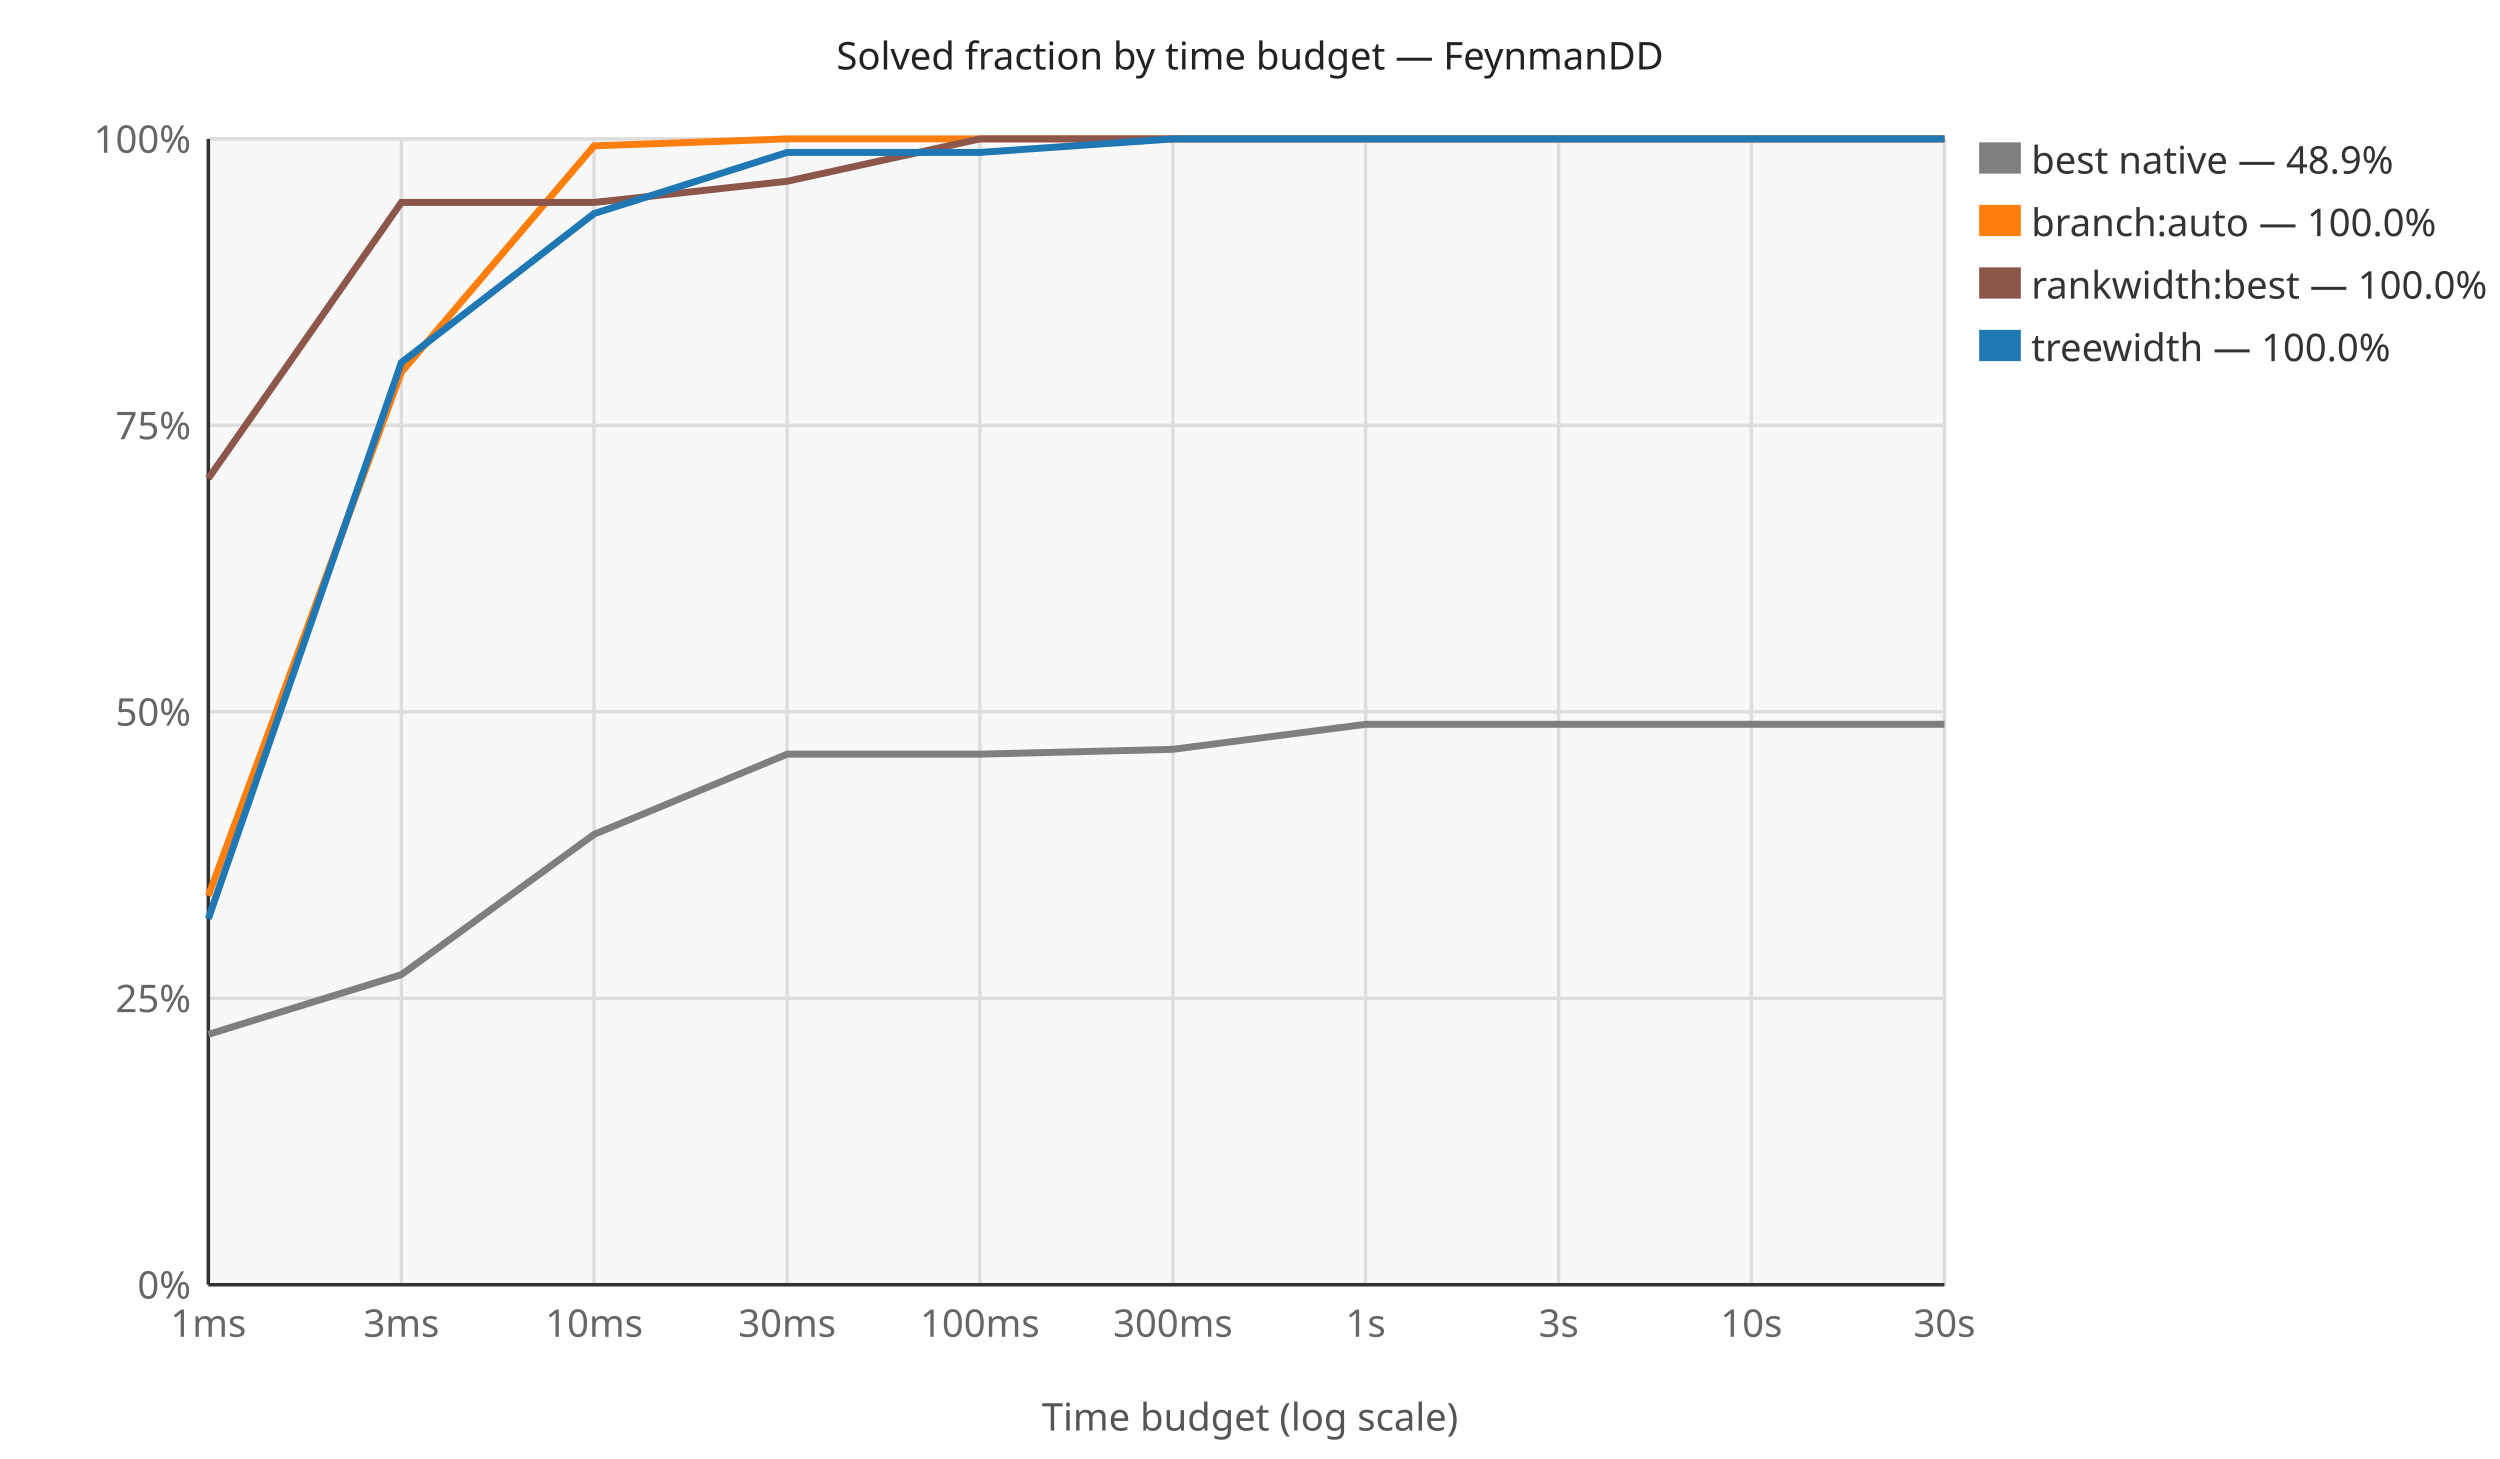
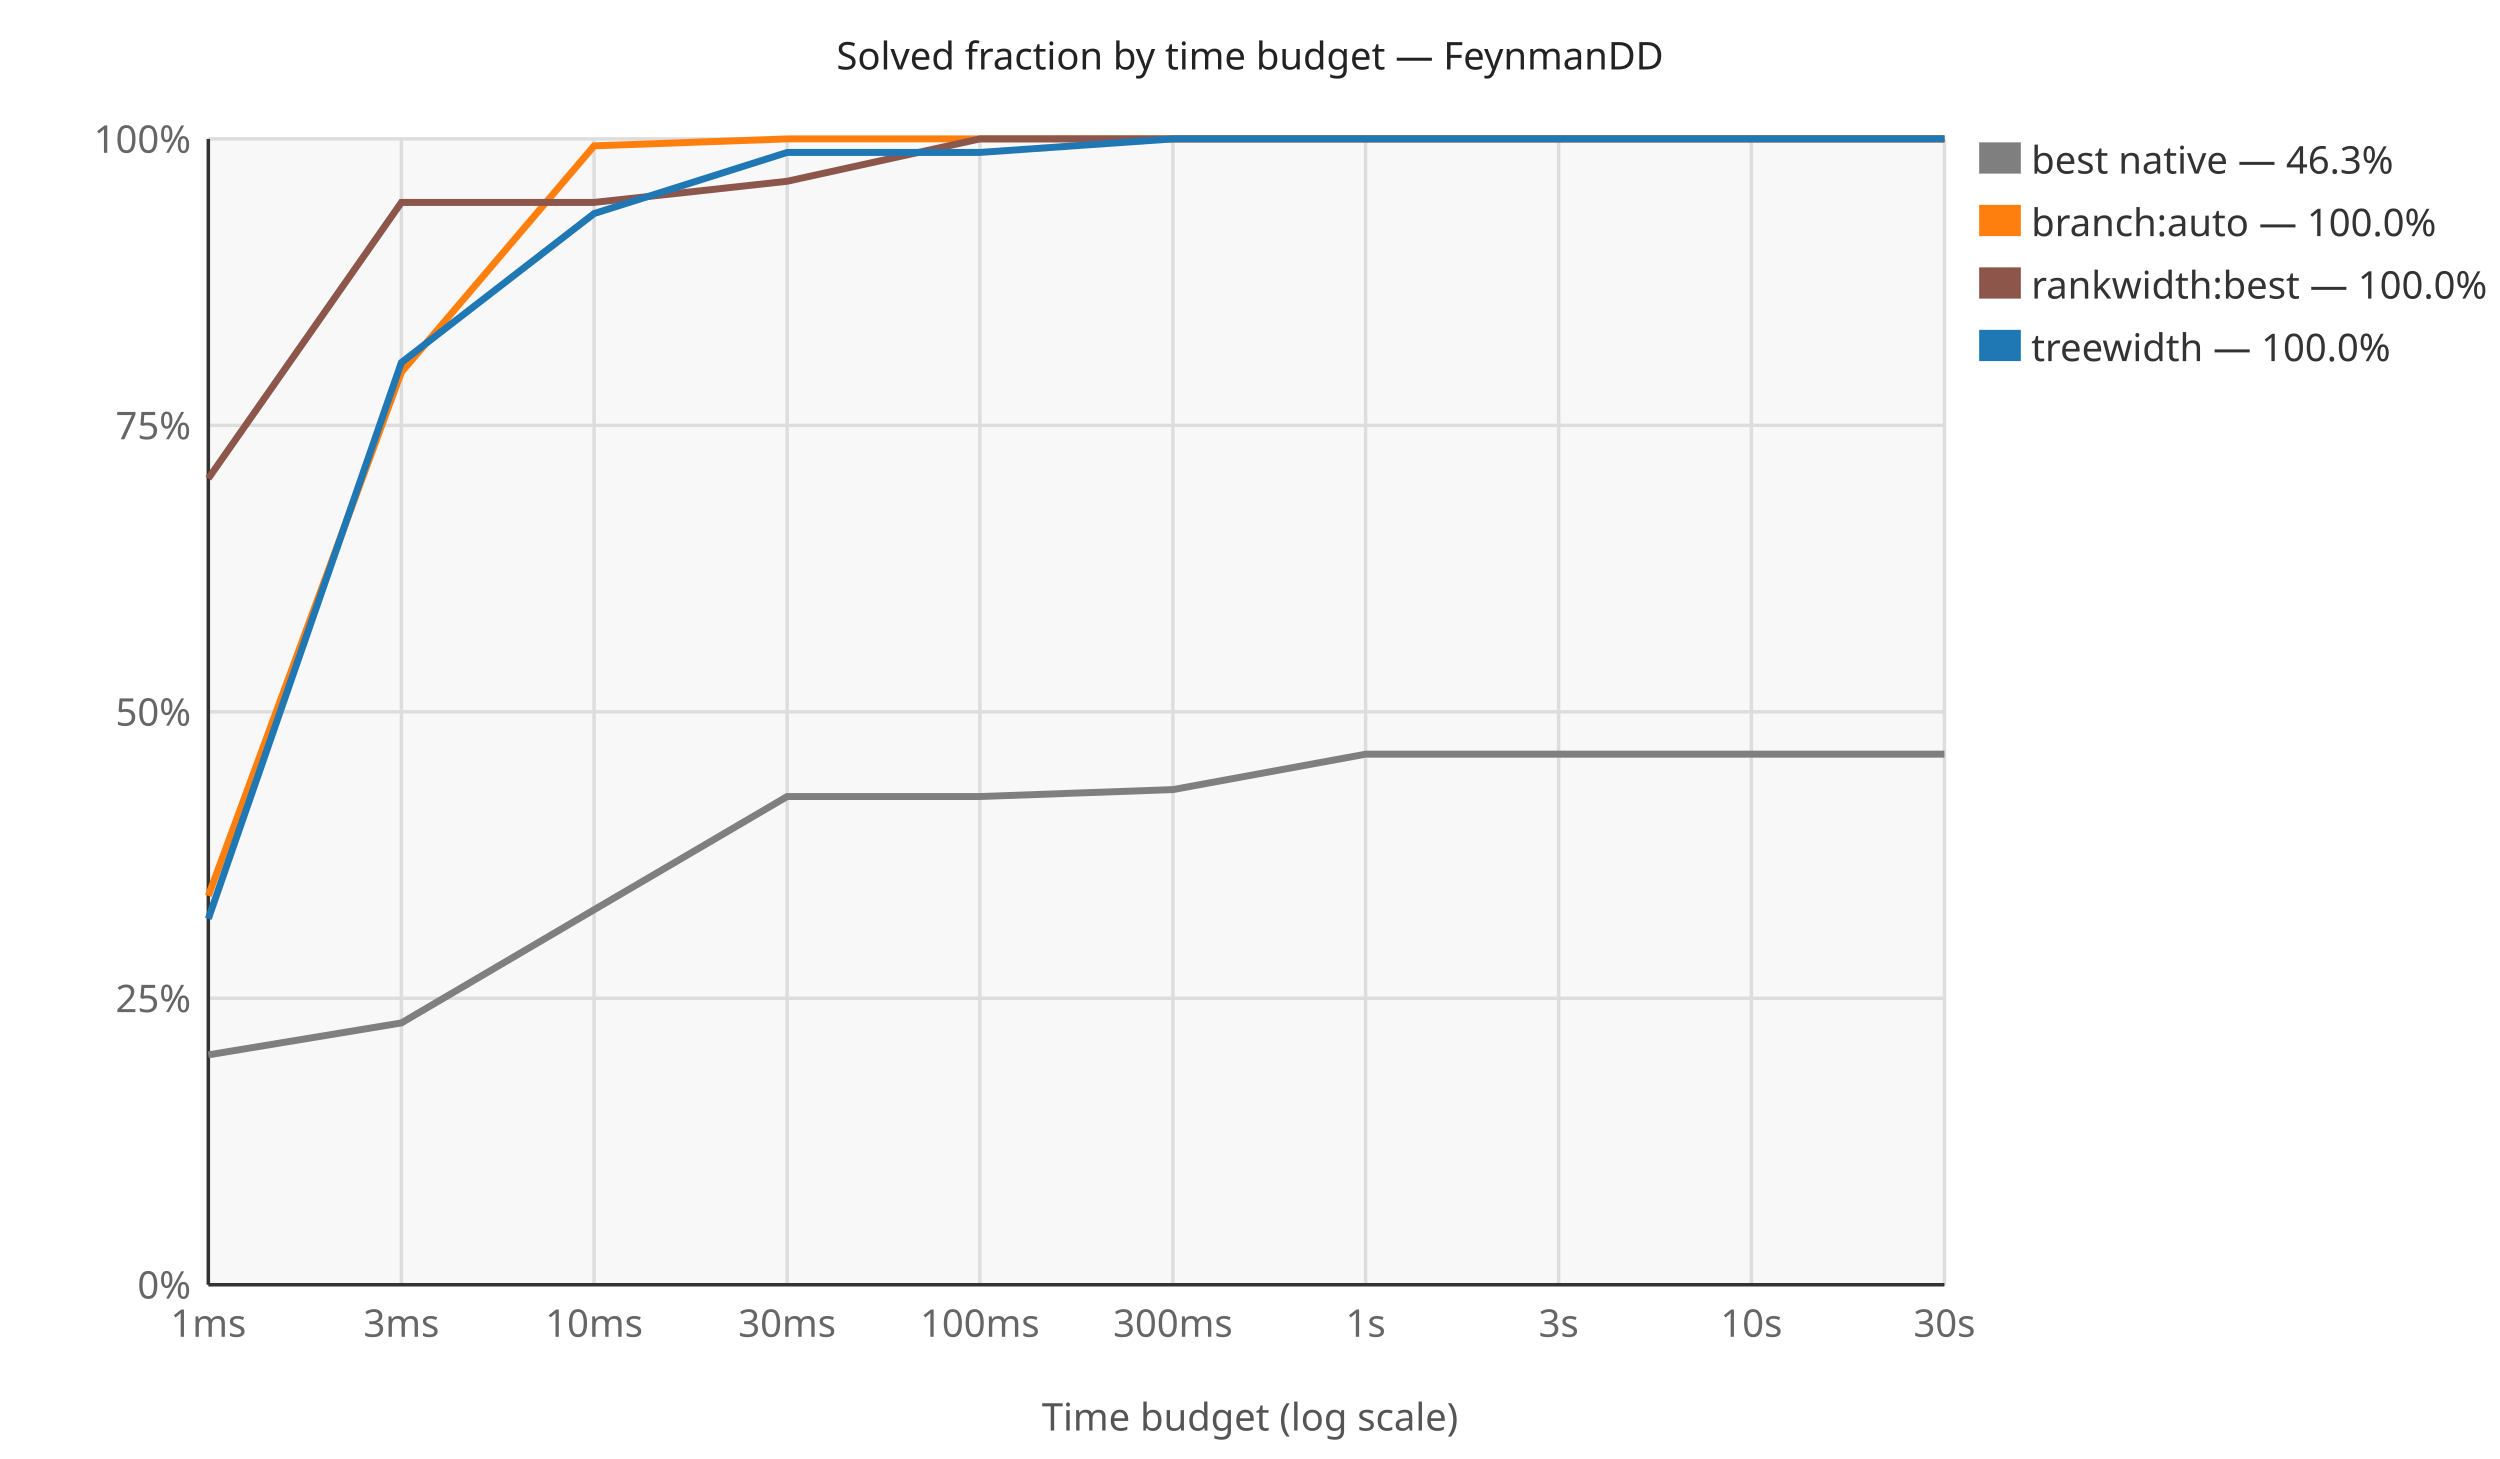
<svg xmlns="http://www.w3.org/2000/svg" width="720" height="420" viewBox="0 0 720 420">
  <style>text{font-family:sans-serif;font-size:11px;}</style>
  <rect x="60.0" y="40.0" width="500.0" height="330.0" fill="#f8f8f8" opacity="1.00" />
  <line x1="60.0" y1="370.0" x2="560.0" y2="370.0" stroke="#ddd" stroke-width="1.0" />
  <text x="55.0" y="374.0" text-anchor="end" fill="#666" font-size="10">0%</text>
  <line x1="60.0" y1="287.5" x2="560.0" y2="287.5" stroke="#ddd" stroke-width="1.0" />
  <text x="55.0" y="291.5" text-anchor="end" fill="#666" font-size="10">25%</text>
  <line x1="60.0" y1="205.0" x2="560.0" y2="205.0" stroke="#ddd" stroke-width="1.0" />
  <text x="55.0" y="209.0" text-anchor="end" fill="#666" font-size="10">50%</text>
  <line x1="60.0" y1="122.5" x2="560.0" y2="122.5" stroke="#ddd" stroke-width="1.0" />
  <text x="55.0" y="126.5" text-anchor="end" fill="#666" font-size="10">75%</text>
  <line x1="60.0" y1="40.0" x2="560.0" y2="40.0" stroke="#ddd" stroke-width="1.0" />
  <text x="55.0" y="44.0" text-anchor="end" fill="#666" font-size="10">100%</text>
  <line x1="60.0" y1="40.0" x2="60.0" y2="370.0" stroke="#ddd" stroke-width="1.0" />
  <text x="60.0" y="385.0" text-anchor="middle" fill="#666" font-size="10">1ms</text>
  <line x1="115.6" y1="40.0" x2="115.6" y2="370.0" stroke="#ddd" stroke-width="1.0" />
  <text x="115.6" y="385.0" text-anchor="middle" fill="#666" font-size="10">3ms</text>
  <line x1="171.1" y1="40.0" x2="171.1" y2="370.0" stroke="#ddd" stroke-width="1.0" />
  <text x="171.1" y="385.0" text-anchor="middle" fill="#666" font-size="10">10ms</text>
  <line x1="226.7" y1="40.0" x2="226.7" y2="370.0" stroke="#ddd" stroke-width="1.0" />
  <text x="226.7" y="385.0" text-anchor="middle" fill="#666" font-size="10">30ms</text>
  <line x1="282.2" y1="40.0" x2="282.2" y2="370.0" stroke="#ddd" stroke-width="1.0" />
  <text x="282.2" y="385.0" text-anchor="middle" fill="#666" font-size="10">100ms</text>
  <line x1="337.8" y1="40.0" x2="337.8" y2="370.0" stroke="#ddd" stroke-width="1.0" />
  <text x="337.8" y="385.0" text-anchor="middle" fill="#666" font-size="10">300ms</text>
  <line x1="393.3" y1="40.0" x2="393.3" y2="370.0" stroke="#ddd" stroke-width="1.0" />
  <text x="393.3" y="385.0" text-anchor="middle" fill="#666" font-size="10">1s</text>
  <line x1="448.9" y1="40.0" x2="448.9" y2="370.0" stroke="#ddd" stroke-width="1.0" />
  <text x="448.9" y="385.0" text-anchor="middle" fill="#666" font-size="10">3s</text>
  <line x1="504.4" y1="40.0" x2="504.4" y2="370.0" stroke="#ddd" stroke-width="1.0" />
  <text x="504.4" y="385.0" text-anchor="middle" fill="#666" font-size="10">10s</text>
  <line x1="560.0" y1="40.0" x2="560.0" y2="370.0" stroke="#ddd" stroke-width="1.0" />
  <text x="560.0" y="385.0" text-anchor="middle" fill="#666" font-size="10">30s</text>
  <line x1="60.0" y1="40.0" x2="60.0" y2="370.0" stroke="#333" stroke-width="1.0" />
  <line x1="60.0" y1="370.0" x2="560.0" y2="370.0" stroke="#333" stroke-width="1.0" />
-   <polyline points="60.0,297.9 115.6,280.7 171.1,240.3 226.7,217.2 282.2,217.2 337.8,215.8 393.3,208.6 448.9,208.6 504.4,208.6 560.0,208.6" stroke="#7f7f7f" stroke-width="2.0" fill="none" />
+   <polyline points="60.0,303.8 115.6,294.6 171.1,262.0 226.7,229.4 282.2,229.4 337.8,227.4 393.3,217.2 448.9,217.2 504.4,217.2 560.0,217.2" stroke="#7f7f7f" stroke-width="2.0" fill="none" />
  <rect x="570.0" y="41.0" width="12.0" height="9.0" fill="#7f7f7f" opacity="1.00" />
-   <text x="585.0" y="50.0" text-anchor="start" fill="#333" font-size="10">best native — 48.9%</text>
+   <text x="585.0" y="50.0" text-anchor="start" fill="#333" font-size="10">best native — 46.3%</text>
  <polyline points="60.0,258.0 115.6,107.2 171.1,42.0 226.7,40.0 282.2,40.0 337.8,40.0 393.3,40.0 448.9,40.0 504.4,40.0 560.0,40.0" stroke="#ff7f0e" stroke-width="2.0" fill="none" />
  <rect x="570.0" y="59.0" width="12.0" height="9.0" fill="#ff7f0e" opacity="1.00" />
  <text x="585.0" y="68.0" text-anchor="start" fill="#333" font-size="10">branch:auto — 100.0%</text>
  <polyline points="60.0,137.8 115.6,58.3 171.1,58.3 226.7,52.2 282.2,40.0 337.8,40.0 393.3,40.0 448.9,40.0 504.4,40.0 560.0,40.0" stroke="#8c564b" stroke-width="2.0" fill="none" />
  <rect x="570.0" y="77.0" width="12.0" height="9.0" fill="#8c564b" opacity="1.00" />
  <text x="585.0" y="86.0" text-anchor="start" fill="#333" font-size="10">rankwidth:best — 100.0%</text>
  <polyline points="60.0,264.6 115.6,104.4 171.1,61.5 226.7,43.9 282.2,43.9 337.8,40.0 393.3,40.0 448.9,40.0 504.4,40.0 560.0,40.0" stroke="#1f77b4" stroke-width="2.0" fill="none" />
  <rect x="570.0" y="95.0" width="12.0" height="9.0" fill="#1f77b4" opacity="1.00" />
  <text x="585.0" y="104.0" text-anchor="start" fill="#333" font-size="10">treewidth — 100.0%</text>
  <text x="360.0" y="20.0" text-anchor="middle" fill="#222" font-size="13">Solved fraction by time budget — FeynmanDD</text>
  <text x="360.0" y="412.0" text-anchor="middle" fill="#555" font-size="10">Time budget (log scale)</text>
</svg>
